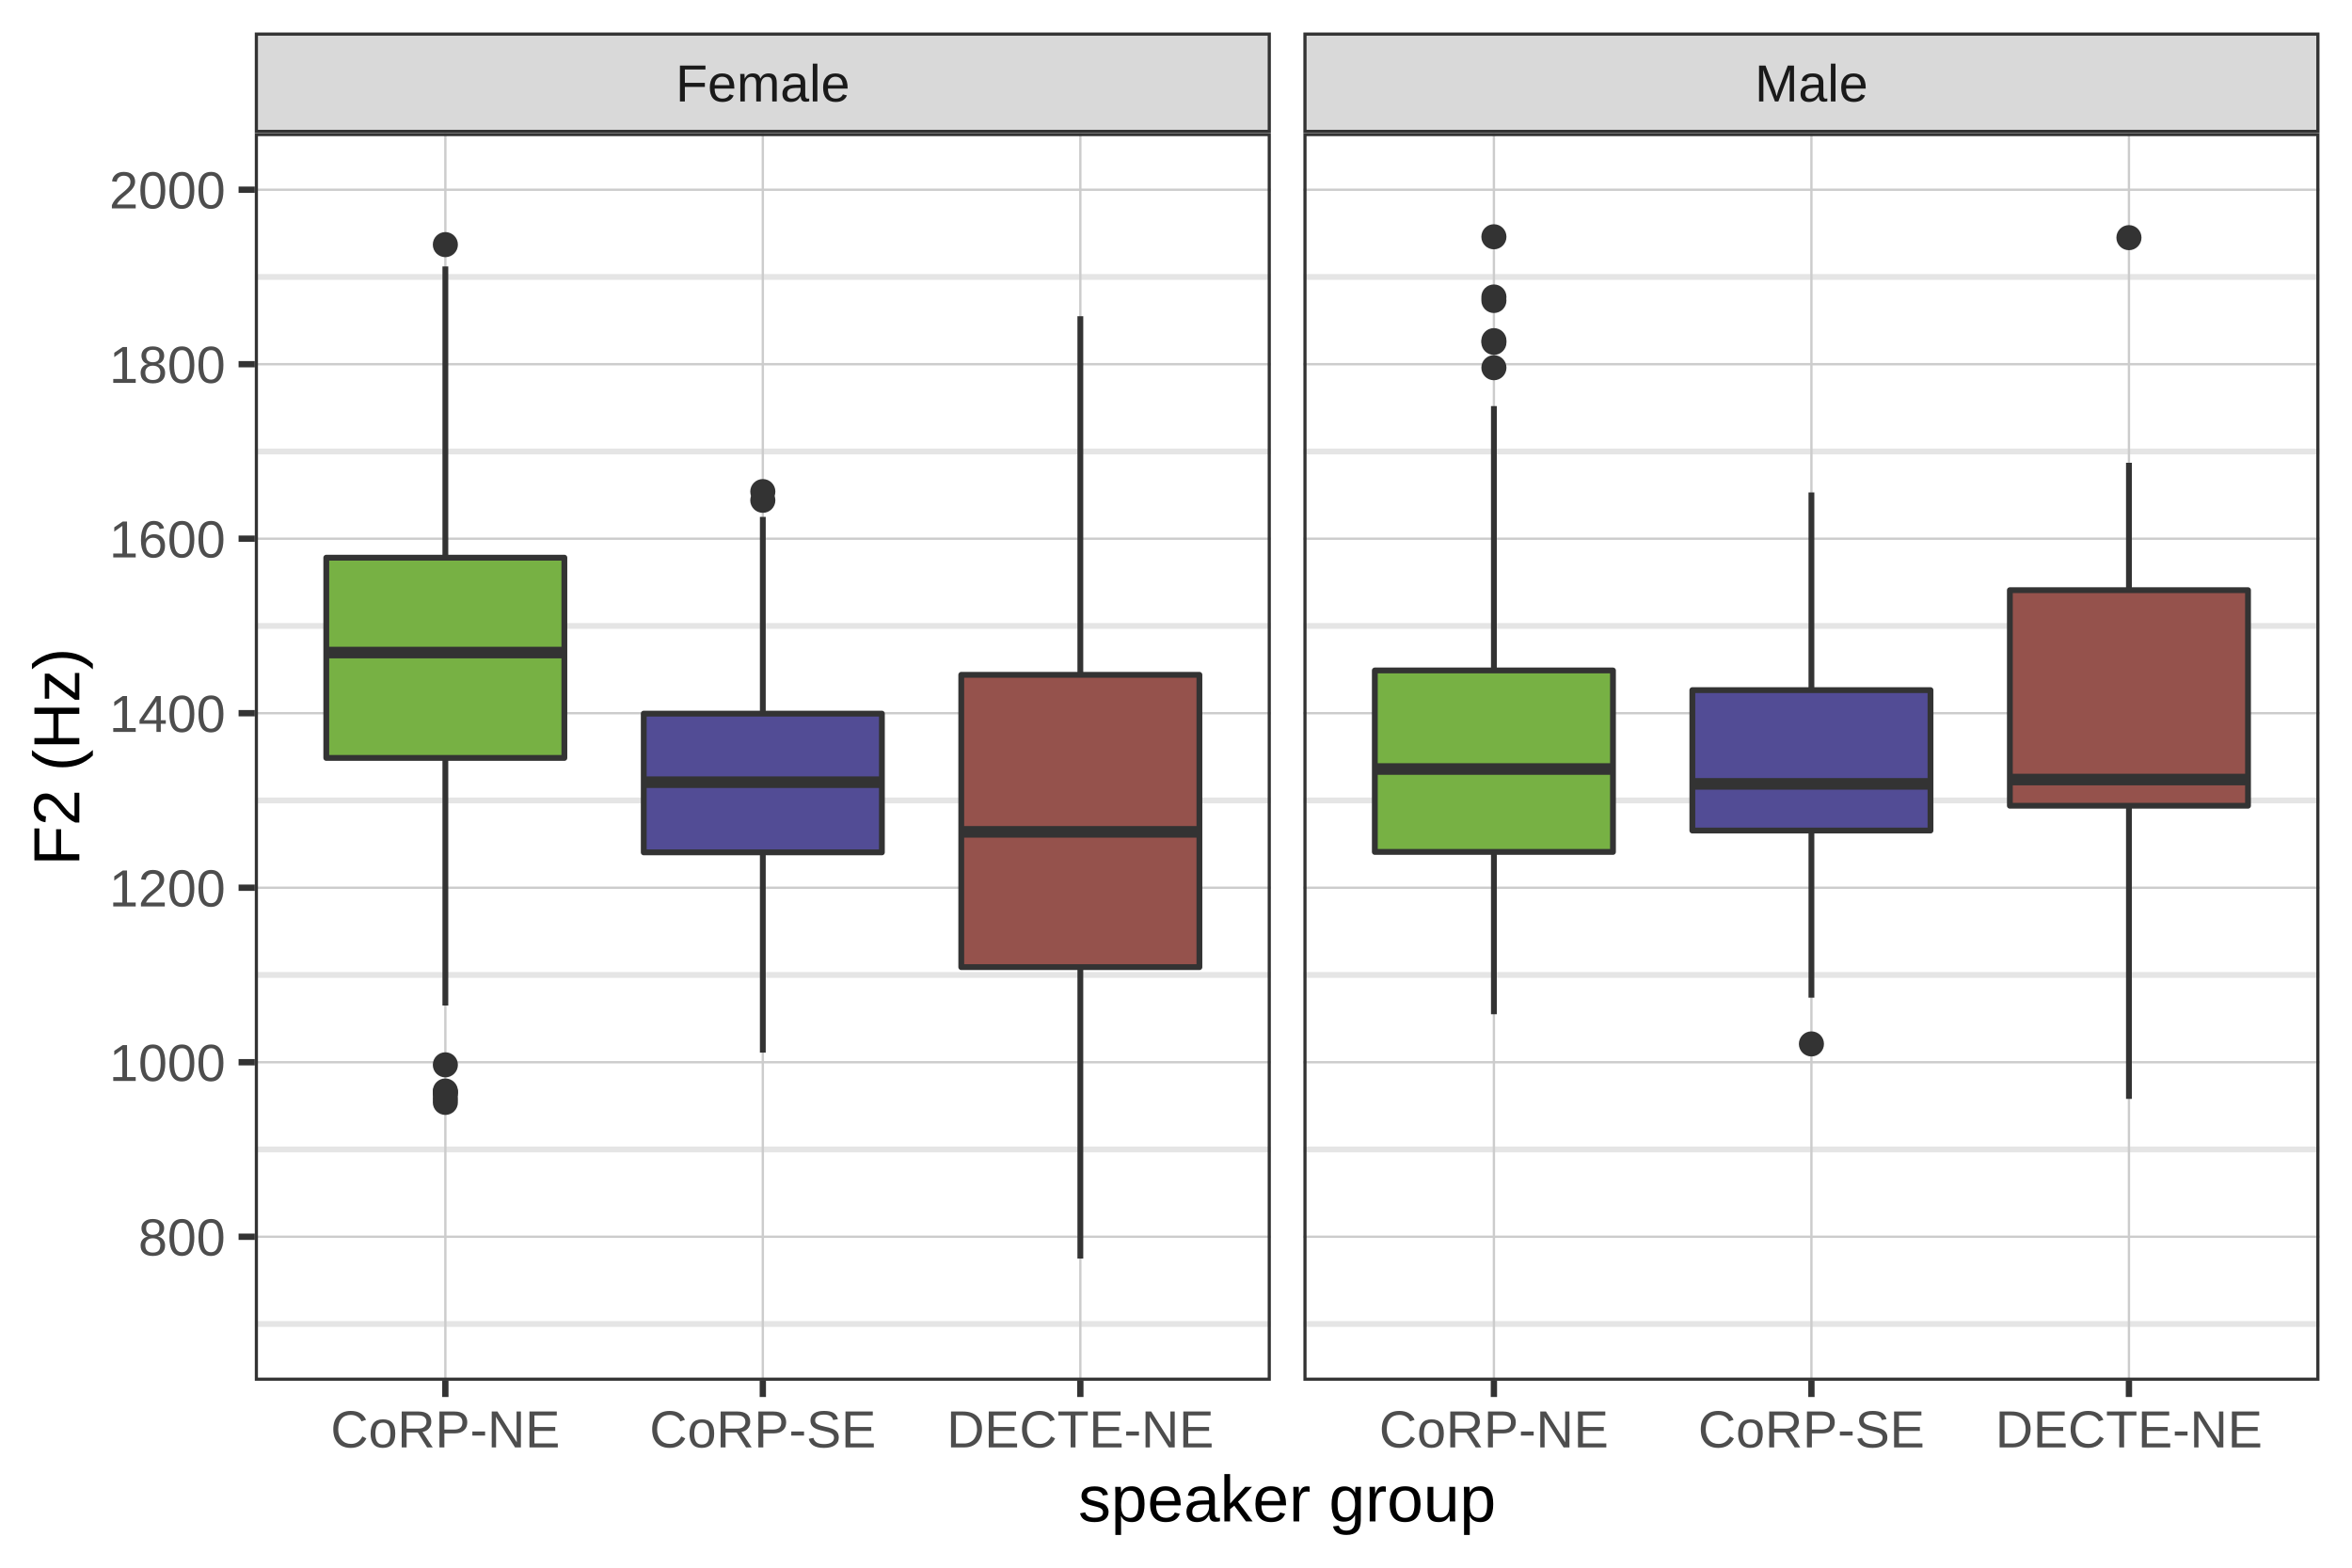
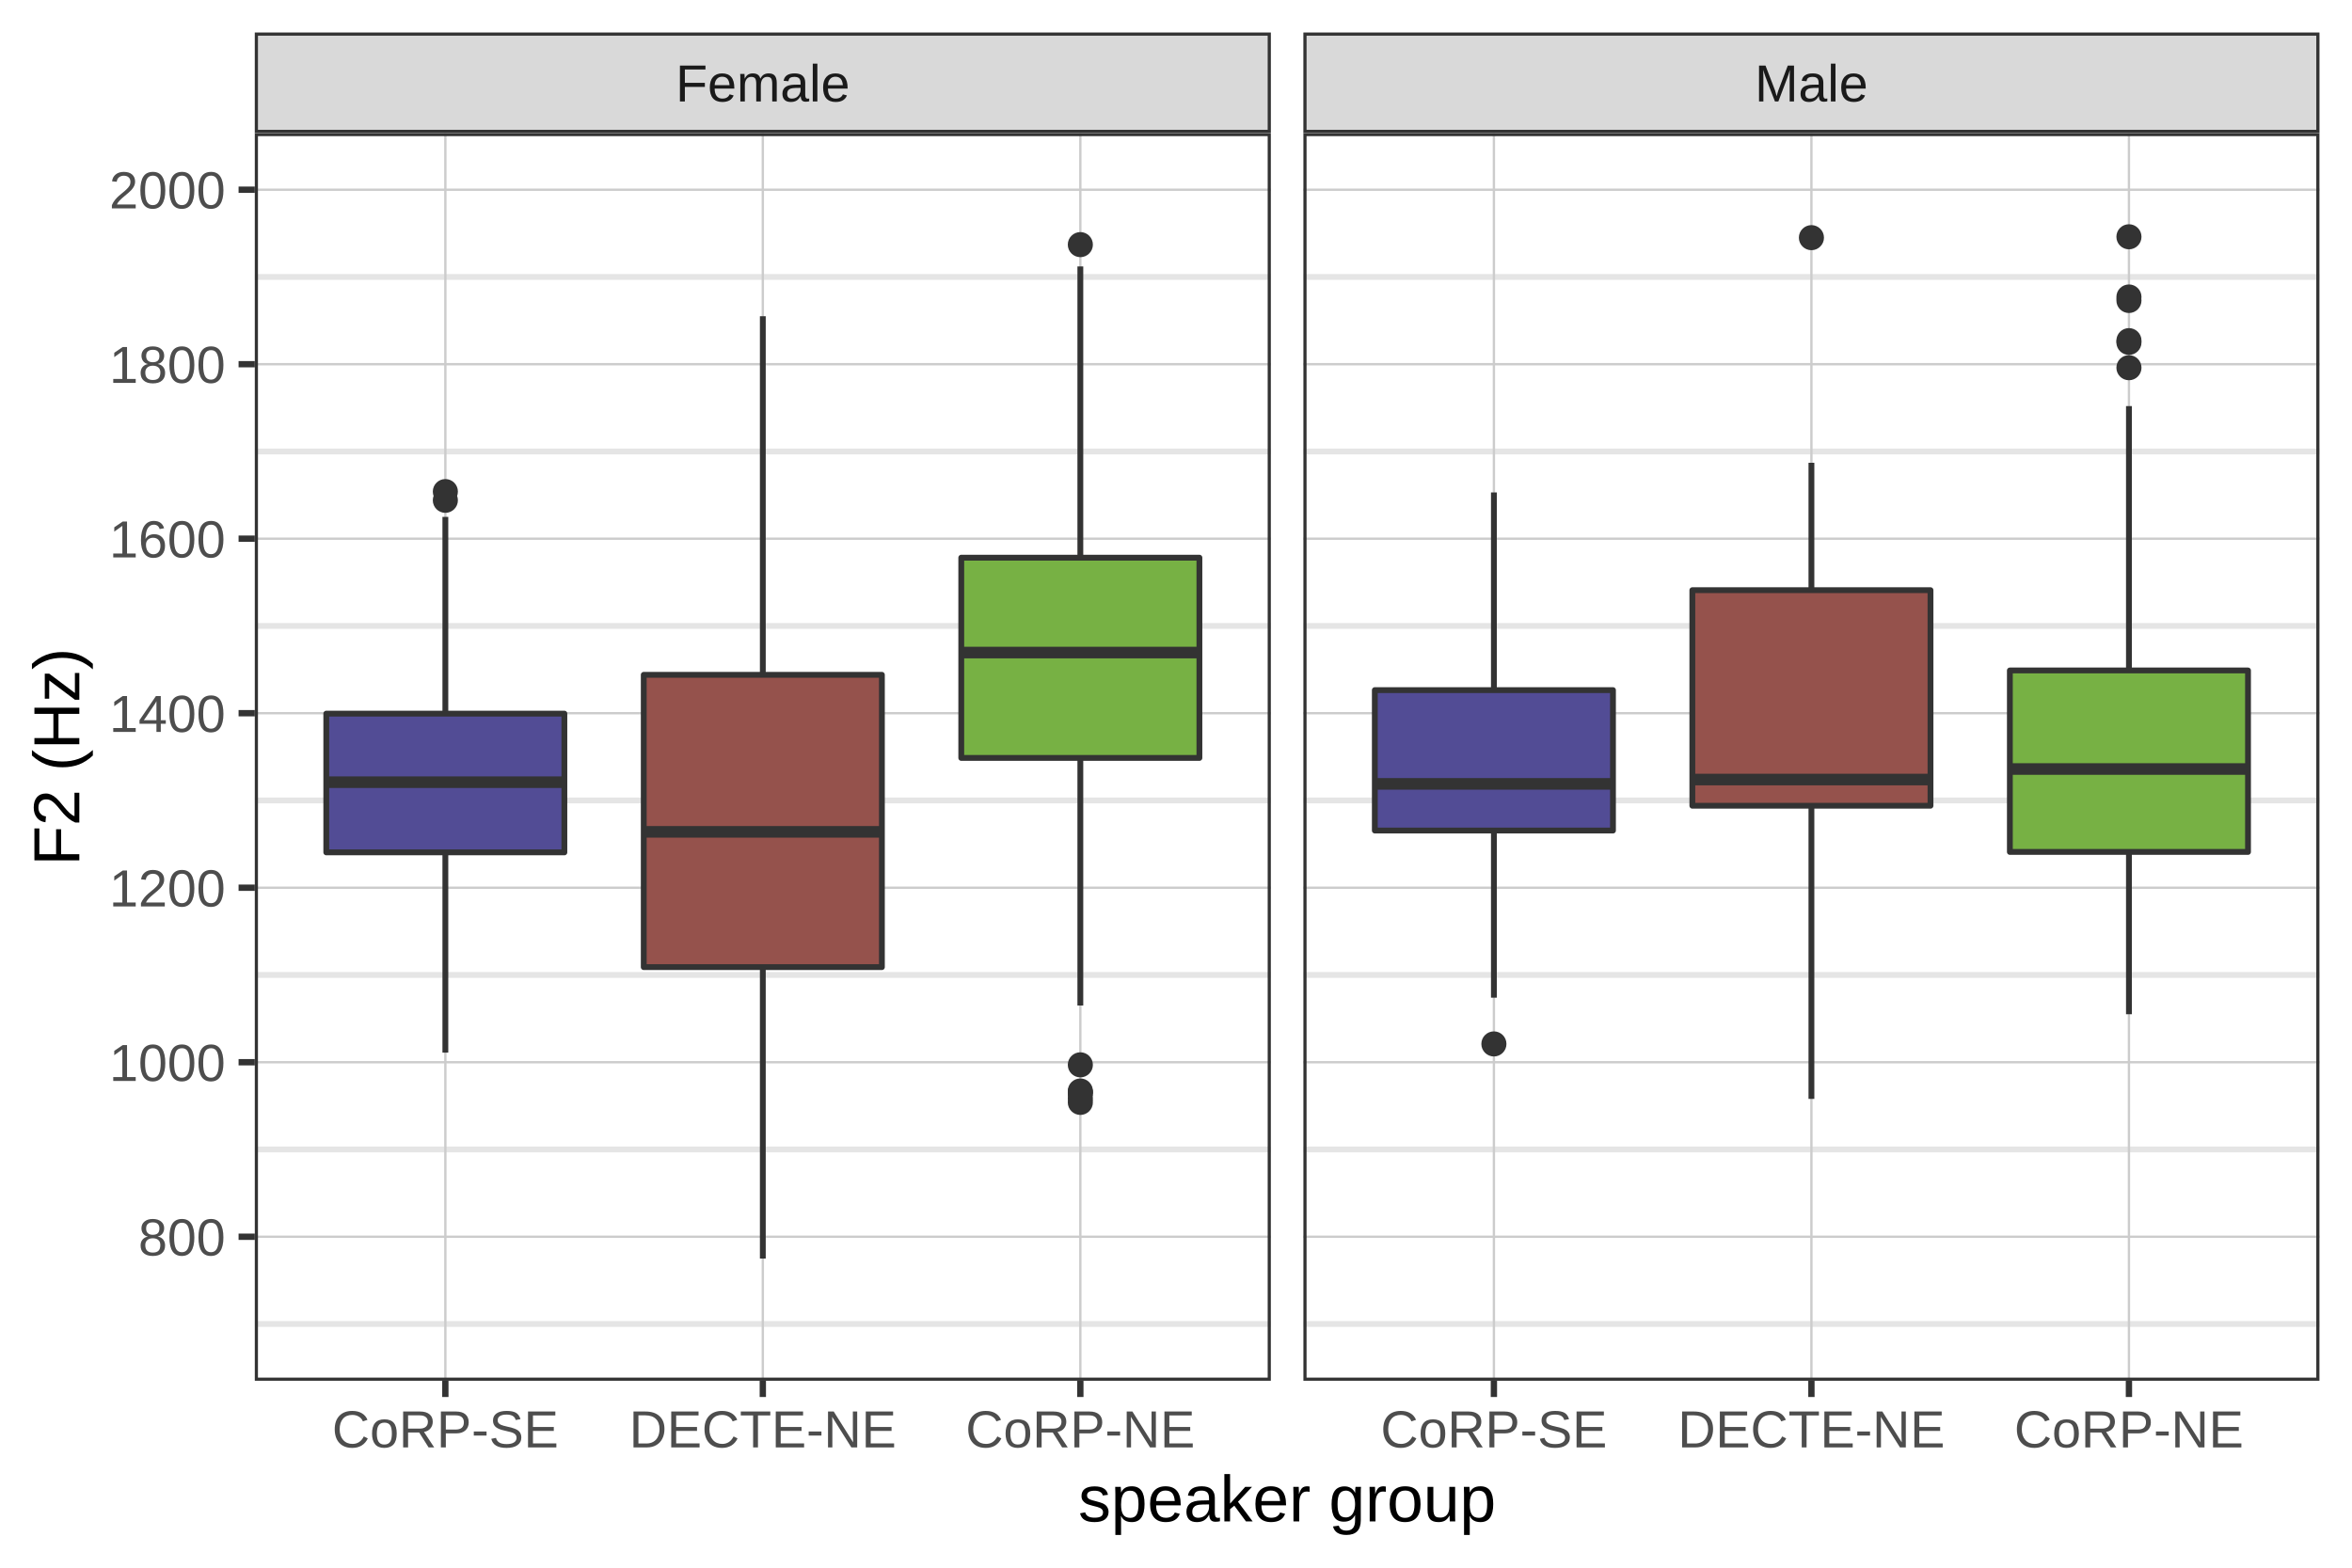
<svg xmlns="http://www.w3.org/2000/svg" class="svglite" width="432.00pt" height="288.00pt" viewBox="0 0 432.00 288.00">
  <defs>
    <style type="text/css">
    .svglite line, .svglite polyline, .svglite polygon, .svglite path, .svglite rect, .svglite circle {
      fill: none;
      stroke: #000000;
      stroke-linecap: round;
      stroke-linejoin: round;
      stroke-miterlimit: 10.00;
    }
  </style>
  </defs>
  <rect width="100%" height="100%" style="stroke: none; fill: none;" />
  <defs>
    <clipPath id="cpMC4wMHw0MzIuMDB8MC4wMHwyODguMDA=">
      <rect x="0.00" y="0.00" width="432.00" height="288.00" />
    </clipPath>
  </defs>
  <g clip-path="url(#cpMC4wMHw0MzIuMDB8MC4wMHwyODguMDA=)">
    <rect x="0.00" y="0.00" width="432.00" height="288.00" style="stroke-width: 1.16; stroke: none;" />
  </g>
  <defs>
    <clipPath id="cpNDYuODB8MjMzLjQyfDI0LjQzfDI1My42NQ==">
      <rect x="46.80" y="24.43" width="186.62" height="229.23" />
    </clipPath>
  </defs>
  <g clip-path="url(#cpNDYuODB8MjMzLjQyfDI0LjQzfDI1My42NQ==)">
    <rect x="46.80" y="24.43" width="186.62" height="229.23" style="stroke-width: 1.16; stroke: none;" />
    <polyline points="46.80,243.23 233.42,243.23 " style="stroke-width: 1.07; stroke: #E5E5E5; stroke-linecap: butt;" />
    <polyline points="46.80,211.17 233.42,211.17 " style="stroke-width: 1.07; stroke: #E5E5E5; stroke-linecap: butt;" />
    <polyline points="46.80,179.11 233.42,179.11 " style="stroke-width: 1.07; stroke: #E5E5E5; stroke-linecap: butt;" />
    <polyline points="46.80,147.05 233.42,147.05 " style="stroke-width: 1.07; stroke: #E5E5E5; stroke-linecap: butt;" />
    <polyline points="46.80,114.99 233.42,114.99 " style="stroke-width: 1.07; stroke: #E5E5E5; stroke-linecap: butt;" />
    <polyline points="46.80,82.94 233.42,82.94 " style="stroke-width: 1.07; stroke: #E5E5E5; stroke-linecap: butt;" />
    <polyline points="46.80,50.88 233.42,50.88 " style="stroke-width: 1.07; stroke: #E5E5E5; stroke-linecap: butt;" />
    <polyline points="46.80,227.20 233.42,227.20 " style="stroke-width: 0.43; stroke: #CCCCCC; stroke-linecap: butt;" />
    <polyline points="46.80,195.14 233.42,195.14 " style="stroke-width: 0.43; stroke: #CCCCCC; stroke-linecap: butt;" />
    <polyline points="46.80,163.08 233.42,163.08 " style="stroke-width: 0.43; stroke: #CCCCCC; stroke-linecap: butt;" />
    <polyline points="46.80,131.02 233.42,131.02 " style="stroke-width: 0.43; stroke: #CCCCCC; stroke-linecap: butt;" />
    <polyline points="46.80,98.96 233.42,98.96 " style="stroke-width: 0.43; stroke: #CCCCCC; stroke-linecap: butt;" />
    <polyline points="46.80,66.91 233.42,66.91 " style="stroke-width: 0.43; stroke: #CCCCCC; stroke-linecap: butt;" />
    <polyline points="46.80,34.85 233.42,34.85 " style="stroke-width: 0.43; stroke: #CCCCCC; stroke-linecap: butt;" />
    <polyline points="81.80,253.65 81.80,24.43 " style="stroke-width: 0.43; stroke: #CCCCCC; stroke-linecap: butt;" />
    <polyline points="140.11,253.65 140.11,24.43 " style="stroke-width: 0.43; stroke: #CCCCCC; stroke-linecap: butt;" />
    <polyline points="198.43,253.65 198.43,24.43 " style="stroke-width: 0.43; stroke: #CCCCCC; stroke-linecap: butt;" />
-     <circle cx="81.80" cy="44.94" r="1.95" style="stroke-width: 0.71; stroke: #333333; fill: #333333;" />
-     <circle cx="81.80" cy="200.43" r="1.95" style="stroke-width: 0.71; stroke: #333333; fill: #333333;" />
-     <circle cx="81.80" cy="200.75" r="1.95" style="stroke-width: 0.71; stroke: #333333; fill: #333333;" />
-     <circle cx="81.80" cy="195.62" r="1.95" style="stroke-width: 0.71; stroke: #333333; fill: #333333;" />
-     <circle cx="81.80" cy="202.52" r="1.95" style="stroke-width: 0.71; stroke: #333333; fill: #333333;" />
-     <circle cx="81.80" cy="201.72" r="1.95" style="stroke-width: 0.71; stroke: #333333; fill: #333333;" />
-     <circle cx="81.80" cy="200.75" r="1.95" style="stroke-width: 0.71; stroke: #333333; fill: #333333;" />
-     <line x1="81.80" y1="102.45" x2="81.80" y2="48.95" style="stroke-width: 1.07; stroke: #333333; stroke-linecap: butt;" />
-     <line x1="81.80" y1="139.24" x2="81.80" y2="184.72" style="stroke-width: 1.07; stroke: #333333; stroke-linecap: butt;" />
-     <polygon points="59.93,102.45 59.93,139.24 103.66,139.24 103.66,102.45 59.93,102.45 " style="stroke-width: 1.07; stroke: #333333; fill: #77B144;" />
-     <line x1="59.93" y1="119.88" x2="103.66" y2="119.88" style="stroke-width: 2.13; stroke: #333333; stroke-linecap: butt;" />
-     <circle cx="140.11" cy="91.91" r="1.95" style="stroke-width: 0.71; stroke: #333333; fill: #333333;" />
-     <circle cx="140.11" cy="90.31" r="1.95" style="stroke-width: 0.71; stroke: #333333; fill: #333333;" />
-     <line x1="140.11" y1="131.10" x2="140.11" y2="94.96" style="stroke-width: 1.07; stroke: #333333; stroke-linecap: butt;" />
-     <line x1="140.11" y1="156.59" x2="140.11" y2="193.38" style="stroke-width: 1.07; stroke: #333333; stroke-linecap: butt;" />
-     <polygon points="118.24,131.10 118.24,156.59 161.98,156.59 161.98,131.10 118.24,131.10 " style="stroke-width: 1.07; stroke: #333333; fill: #524C95;" />
-     <line x1="118.24" y1="143.69" x2="161.98" y2="143.69" style="stroke-width: 2.13; stroke: #333333; stroke-linecap: butt;" />
-     <line x1="198.43" y1="123.97" x2="198.43" y2="58.09" style="stroke-width: 1.07; stroke: #333333; stroke-linecap: butt;" />
-     <line x1="198.43" y1="177.67" x2="198.43" y2="231.21" style="stroke-width: 1.07; stroke: #333333; stroke-linecap: butt;" />
-     <polygon points="176.56,123.97 176.56,177.67 220.30,177.67 220.30,123.97 176.56,123.97 " style="stroke-width: 1.07; stroke: #333333; fill: #95524C;" />
-     <line x1="176.56" y1="152.82" x2="220.30" y2="152.82" style="stroke-width: 2.13; stroke: #333333; stroke-linecap: butt;" />
+     <circle cx="81.80" cy="91.91" r="1.95" style="stroke-width: 0.71; stroke: #333333; fill: #333333;" />
+     <circle cx="81.80" cy="90.31" r="1.95" style="stroke-width: 0.71; stroke: #333333; fill: #333333;" />
+     <line x1="81.80" y1="131.10" x2="81.80" y2="94.96" style="stroke-width: 1.07; stroke: #333333; stroke-linecap: butt;" />
+     <line x1="81.80" y1="156.59" x2="81.80" y2="193.38" style="stroke-width: 1.07; stroke: #333333; stroke-linecap: butt;" />
+     <polygon points="59.93,131.10 59.93,156.59 103.66,156.59 103.66,131.10 59.93,131.10 " style="stroke-width: 1.07; stroke: #333333; fill: #524C95;" />
+     <line x1="59.93" y1="143.69" x2="103.66" y2="143.69" style="stroke-width: 2.13; stroke: #333333; stroke-linecap: butt;" />
+     <line x1="140.11" y1="123.97" x2="140.11" y2="58.09" style="stroke-width: 1.07; stroke: #333333; stroke-linecap: butt;" />
+     <line x1="140.11" y1="177.67" x2="140.11" y2="231.21" style="stroke-width: 1.07; stroke: #333333; stroke-linecap: butt;" />
+     <polygon points="118.24,123.97 118.24,177.67 161.98,177.67 161.98,123.97 118.24,123.97 " style="stroke-width: 1.07; stroke: #333333; fill: #95524C;" />
+     <line x1="118.24" y1="152.82" x2="161.98" y2="152.82" style="stroke-width: 2.13; stroke: #333333; stroke-linecap: butt;" />
+     <circle cx="198.43" cy="44.94" r="1.95" style="stroke-width: 0.71; stroke: #333333; fill: #333333;" />
+     <circle cx="198.43" cy="200.43" r="1.95" style="stroke-width: 0.71; stroke: #333333; fill: #333333;" />
+     <circle cx="198.43" cy="200.75" r="1.95" style="stroke-width: 0.71; stroke: #333333; fill: #333333;" />
+     <circle cx="198.43" cy="195.62" r="1.95" style="stroke-width: 0.71; stroke: #333333; fill: #333333;" />
+     <circle cx="198.43" cy="202.52" r="1.95" style="stroke-width: 0.71; stroke: #333333; fill: #333333;" />
+     <circle cx="198.43" cy="201.72" r="1.95" style="stroke-width: 0.71; stroke: #333333; fill: #333333;" />
+     <circle cx="198.43" cy="200.75" r="1.95" style="stroke-width: 0.71; stroke: #333333; fill: #333333;" />
+     <line x1="198.43" y1="102.45" x2="198.43" y2="48.95" style="stroke-width: 1.07; stroke: #333333; stroke-linecap: butt;" />
+     <line x1="198.43" y1="139.24" x2="198.43" y2="184.72" style="stroke-width: 1.07; stroke: #333333; stroke-linecap: butt;" />
+     <polygon points="176.56,102.45 176.56,139.24 220.30,139.24 220.30,102.45 176.56,102.45 " style="stroke-width: 1.07; stroke: #333333; fill: #77B144;" />
+     <line x1="176.56" y1="119.88" x2="220.30" y2="119.88" style="stroke-width: 2.13; stroke: #333333; stroke-linecap: butt;" />
    <rect x="46.80" y="24.43" width="186.62" height="229.23" style="stroke-width: 1.16; stroke: #333333;" />
  </g>
  <g clip-path="url(#cpMC4wMHw0MzIuMDB8MC4wMHwyODguMDA=)">
</g>
  <defs>
    <clipPath id="cpMjM5LjQwfDQyNi4wMnwyNC40M3wyNTMuNjU=">
      <rect x="239.40" y="24.43" width="186.62" height="229.23" />
    </clipPath>
  </defs>
  <g clip-path="url(#cpMjM5LjQwfDQyNi4wMnwyNC40M3wyNTMuNjU=)">
    <rect x="239.40" y="24.43" width="186.62" height="229.23" style="stroke-width: 1.16; stroke: none;" />
    <polyline points="239.40,243.23 426.02,243.23 " style="stroke-width: 1.07; stroke: #E5E5E5; stroke-linecap: butt;" />
    <polyline points="239.40,211.17 426.02,211.17 " style="stroke-width: 1.07; stroke: #E5E5E5; stroke-linecap: butt;" />
    <polyline points="239.40,179.11 426.02,179.11 " style="stroke-width: 1.07; stroke: #E5E5E5; stroke-linecap: butt;" />
    <polyline points="239.40,147.05 426.02,147.05 " style="stroke-width: 1.07; stroke: #E5E5E5; stroke-linecap: butt;" />
    <polyline points="239.40,114.99 426.02,114.99 " style="stroke-width: 1.07; stroke: #E5E5E5; stroke-linecap: butt;" />
    <polyline points="239.40,82.94 426.02,82.94 " style="stroke-width: 1.07; stroke: #E5E5E5; stroke-linecap: butt;" />
    <polyline points="239.40,50.88 426.02,50.88 " style="stroke-width: 1.07; stroke: #E5E5E5; stroke-linecap: butt;" />
    <polyline points="239.40,227.20 426.02,227.20 " style="stroke-width: 0.43; stroke: #CCCCCC; stroke-linecap: butt;" />
    <polyline points="239.40,195.14 426.02,195.14 " style="stroke-width: 0.43; stroke: #CCCCCC; stroke-linecap: butt;" />
    <polyline points="239.40,163.08 426.02,163.08 " style="stroke-width: 0.43; stroke: #CCCCCC; stroke-linecap: butt;" />
    <polyline points="239.40,131.02 426.02,131.02 " style="stroke-width: 0.43; stroke: #CCCCCC; stroke-linecap: butt;" />
    <polyline points="239.40,98.96 426.02,98.96 " style="stroke-width: 0.43; stroke: #CCCCCC; stroke-linecap: butt;" />
    <polyline points="239.40,66.91 426.02,66.91 " style="stroke-width: 0.43; stroke: #CCCCCC; stroke-linecap: butt;" />
    <polyline points="239.40,34.85 426.02,34.85 " style="stroke-width: 0.43; stroke: #CCCCCC; stroke-linecap: butt;" />
    <polyline points="274.39,253.65 274.39,24.43 " style="stroke-width: 0.43; stroke: #CCCCCC; stroke-linecap: butt;" />
    <polyline points="332.71,253.65 332.71,24.43 " style="stroke-width: 0.43; stroke: #CCCCCC; stroke-linecap: butt;" />
    <polyline points="391.03,253.65 391.03,24.43 " style="stroke-width: 0.43; stroke: #CCCCCC; stroke-linecap: butt;" />
-     <circle cx="274.39" cy="54.56" r="1.95" style="stroke-width: 0.71; stroke: #333333; fill: #333333;" />
-     <circle cx="274.39" cy="43.50" r="1.95" style="stroke-width: 0.71; stroke: #333333; fill: #333333;" />
-     <circle cx="274.39" cy="62.58" r="1.95" style="stroke-width: 0.71; stroke: #333333; fill: #333333;" />
-     <circle cx="274.39" cy="55.20" r="1.95" style="stroke-width: 0.71; stroke: #333333; fill: #333333;" />
-     <circle cx="274.39" cy="67.55" r="1.95" style="stroke-width: 0.71; stroke: #333333; fill: #333333;" />
-     <circle cx="274.39" cy="62.90" r="1.95" style="stroke-width: 0.71; stroke: #333333; fill: #333333;" />
-     <line x1="274.39" y1="123.17" x2="274.39" y2="74.60" style="stroke-width: 1.07; stroke: #333333; stroke-linecap: butt;" />
-     <line x1="274.39" y1="156.51" x2="274.39" y2="186.33" style="stroke-width: 1.07; stroke: #333333; stroke-linecap: butt;" />
-     <polygon points="252.52,123.17 252.52,156.51 296.26,156.51 296.26,123.17 252.52,123.17 " style="stroke-width: 1.07; stroke: #333333; fill: #77B144;" />
-     <line x1="252.52" y1="141.28" x2="296.26" y2="141.28" style="stroke-width: 2.13; stroke: #333333; stroke-linecap: butt;" />
-     <circle cx="332.71" cy="191.78" r="1.95" style="stroke-width: 0.71; stroke: #333333; fill: #333333;" />
-     <line x1="332.71" y1="126.78" x2="332.71" y2="90.47" style="stroke-width: 1.07; stroke: #333333; stroke-linecap: butt;" />
-     <line x1="332.71" y1="152.58" x2="332.71" y2="183.28" style="stroke-width: 1.07; stroke: #333333; stroke-linecap: butt;" />
-     <polygon points="310.84,126.78 310.84,152.58 354.58,152.58 354.58,126.78 310.84,126.78 " style="stroke-width: 1.07; stroke: #333333; fill: #524C95;" />
-     <line x1="310.84" y1="144.01" x2="354.58" y2="144.01" style="stroke-width: 2.13; stroke: #333333; stroke-linecap: butt;" />
-     <circle cx="391.03" cy="43.66" r="1.95" style="stroke-width: 0.71; stroke: #333333; fill: #333333;" />
-     <line x1="391.03" y1="108.42" x2="391.03" y2="85.02" style="stroke-width: 1.07; stroke: #333333; stroke-linecap: butt;" />
-     <line x1="391.03" y1="148.02" x2="391.03" y2="201.88" style="stroke-width: 1.07; stroke: #333333; stroke-linecap: butt;" />
-     <polygon points="369.16,108.42 369.16,148.02 412.90,148.02 412.90,108.42 369.16,108.42 " style="stroke-width: 1.07; stroke: #333333; fill: #95524C;" />
-     <line x1="369.16" y1="143.21" x2="412.90" y2="143.21" style="stroke-width: 2.13; stroke: #333333; stroke-linecap: butt;" />
+     <circle cx="274.39" cy="191.78" r="1.95" style="stroke-width: 0.71; stroke: #333333; fill: #333333;" />
+     <line x1="274.39" y1="126.78" x2="274.39" y2="90.47" style="stroke-width: 1.07; stroke: #333333; stroke-linecap: butt;" />
+     <line x1="274.39" y1="152.58" x2="274.39" y2="183.28" style="stroke-width: 1.07; stroke: #333333; stroke-linecap: butt;" />
+     <polygon points="252.52,126.78 252.52,152.58 296.26,152.58 296.26,126.78 252.52,126.78 " style="stroke-width: 1.07; stroke: #333333; fill: #524C95;" />
+     <line x1="252.52" y1="144.01" x2="296.26" y2="144.01" style="stroke-width: 2.13; stroke: #333333; stroke-linecap: butt;" />
+     <circle cx="332.71" cy="43.66" r="1.95" style="stroke-width: 0.71; stroke: #333333; fill: #333333;" />
+     <line x1="332.71" y1="108.42" x2="332.71" y2="85.02" style="stroke-width: 1.07; stroke: #333333; stroke-linecap: butt;" />
+     <line x1="332.71" y1="148.02" x2="332.71" y2="201.88" style="stroke-width: 1.07; stroke: #333333; stroke-linecap: butt;" />
+     <polygon points="310.84,108.42 310.84,148.02 354.58,148.02 354.58,108.42 310.84,108.42 " style="stroke-width: 1.07; stroke: #333333; fill: #95524C;" />
+     <line x1="310.84" y1="143.21" x2="354.58" y2="143.21" style="stroke-width: 2.13; stroke: #333333; stroke-linecap: butt;" />
+     <circle cx="391.03" cy="54.56" r="1.95" style="stroke-width: 0.71; stroke: #333333; fill: #333333;" />
+     <circle cx="391.03" cy="43.50" r="1.95" style="stroke-width: 0.71; stroke: #333333; fill: #333333;" />
+     <circle cx="391.03" cy="62.58" r="1.95" style="stroke-width: 0.71; stroke: #333333; fill: #333333;" />
+     <circle cx="391.03" cy="55.20" r="1.95" style="stroke-width: 0.71; stroke: #333333; fill: #333333;" />
+     <circle cx="391.03" cy="67.55" r="1.95" style="stroke-width: 0.71; stroke: #333333; fill: #333333;" />
+     <circle cx="391.03" cy="62.90" r="1.95" style="stroke-width: 0.71; stroke: #333333; fill: #333333;" />
+     <line x1="391.03" y1="123.17" x2="391.03" y2="74.60" style="stroke-width: 1.07; stroke: #333333; stroke-linecap: butt;" />
+     <line x1="391.03" y1="156.51" x2="391.03" y2="186.33" style="stroke-width: 1.07; stroke: #333333; stroke-linecap: butt;" />
+     <polygon points="369.16,123.17 369.16,156.51 412.90,156.51 412.90,123.17 369.16,123.17 " style="stroke-width: 1.07; stroke: #333333; fill: #77B144;" />
+     <line x1="369.16" y1="141.28" x2="412.90" y2="141.28" style="stroke-width: 2.13; stroke: #333333; stroke-linecap: butt;" />
    <rect x="239.40" y="24.43" width="186.62" height="229.23" style="stroke-width: 1.16; stroke: #333333;" />
  </g>
  <g clip-path="url(#cpMC4wMHw0MzIuMDB8MC4wMHwyODguMDA=)">
</g>
  <defs>
    <clipPath id="cpNDYuODB8MjMzLjQyfDUuOTh8MjQuNDM=">
      <rect x="46.80" y="5.98" width="186.62" height="18.45" />
    </clipPath>
  </defs>
  <g clip-path="url(#cpNDYuODB8MjMzLjQyfDUuOTh8MjQuNDM=)">
    <rect x="46.80" y="5.98" width="186.62" height="18.45" style="stroke-width: 1.16; stroke: #333333; fill: #D9D9D9;" />
    <text x="140.11" y="18.64" text-anchor="middle" style="font-size: 9.60px; fill: #1A1A1A; font-family: Arial;" textLength="31.99px" lengthAdjust="spacingAndGlyphs">Female</text>
  </g>
  <g clip-path="url(#cpMC4wMHw0MzIuMDB8MC4wMHwyODguMDA=)">
</g>
  <defs>
    <clipPath id="cpMjM5LjQwfDQyNi4wMnw1Ljk4fDI0LjQz">
      <rect x="239.40" y="5.98" width="186.62" height="18.45" />
    </clipPath>
  </defs>
  <g clip-path="url(#cpMjM5LjQwfDQyNi4wMnw1Ljk4fDI0LjQz)">
    <rect x="239.40" y="5.98" width="186.62" height="18.45" style="stroke-width: 1.16; stroke: #333333; fill: #D9D9D9;" />
    <text x="332.71" y="18.64" text-anchor="middle" style="font-size: 9.60px; fill: #1A1A1A; font-family: Arial;" textLength="20.79px" lengthAdjust="spacingAndGlyphs">Male</text>
  </g>
  <g clip-path="url(#cpMC4wMHw0MzIuMDB8MC4wMHwyODguMDA=)">
    <polyline points="81.80,256.64 81.80,253.65 " style="stroke-width: 1.16; stroke: #333333; stroke-linecap: butt;" />
    <polyline points="140.11,256.64 140.11,253.65 " style="stroke-width: 1.16; stroke: #333333; stroke-linecap: butt;" />
    <polyline points="198.43,256.64 198.43,253.65 " style="stroke-width: 1.16; stroke: #333333; stroke-linecap: butt;" />
-     <text x="81.80" y="265.90" text-anchor="middle" style="font-size: 9.60px; fill: #4D4D4D; font-family: Arial;" textLength="42.10px" lengthAdjust="spacingAndGlyphs">CoRP-NE</text>
-     <text x="140.11" y="265.90" text-anchor="middle" style="font-size: 9.60px; fill: #4D4D4D; font-family: Arial;" textLength="41.57px" lengthAdjust="spacingAndGlyphs">CoRP-SE</text>
-     <text x="198.43" y="265.90" text-anchor="middle" style="font-size: 9.60px; fill: #4D4D4D; font-family: Arial;" textLength="49.02px" lengthAdjust="spacingAndGlyphs">DECTE-NE</text>
+     <text x="81.80" y="265.90" text-anchor="middle" style="font-size: 9.60px; fill: #4D4D4D; font-family: Arial;" textLength="41.57px" lengthAdjust="spacingAndGlyphs">CoRP-SE</text>
+     <text x="140.11" y="265.90" text-anchor="middle" style="font-size: 9.60px; fill: #4D4D4D; font-family: Arial;" textLength="49.02px" lengthAdjust="spacingAndGlyphs">DECTE-NE</text>
+     <text x="198.43" y="265.90" text-anchor="middle" style="font-size: 9.60px; fill: #4D4D4D; font-family: Arial;" textLength="42.10px" lengthAdjust="spacingAndGlyphs">CoRP-NE</text>
    <polyline points="274.39,256.64 274.39,253.65 " style="stroke-width: 1.16; stroke: #333333; stroke-linecap: butt;" />
    <polyline points="332.71,256.64 332.71,253.65 " style="stroke-width: 1.16; stroke: #333333; stroke-linecap: butt;" />
    <polyline points="391.03,256.64 391.03,253.65 " style="stroke-width: 1.16; stroke: #333333; stroke-linecap: butt;" />
-     <text x="274.39" y="265.90" text-anchor="middle" style="font-size: 9.60px; fill: #4D4D4D; font-family: Arial;" textLength="42.10px" lengthAdjust="spacingAndGlyphs">CoRP-NE</text>
-     <text x="332.71" y="265.90" text-anchor="middle" style="font-size: 9.60px; fill: #4D4D4D; font-family: Arial;" textLength="41.57px" lengthAdjust="spacingAndGlyphs">CoRP-SE</text>
-     <text x="391.03" y="265.90" text-anchor="middle" style="font-size: 9.60px; fill: #4D4D4D; font-family: Arial;" textLength="49.02px" lengthAdjust="spacingAndGlyphs">DECTE-NE</text>
+     <text x="274.39" y="265.90" text-anchor="middle" style="font-size: 9.60px; fill: #4D4D4D; font-family: Arial;" textLength="41.57px" lengthAdjust="spacingAndGlyphs">CoRP-SE</text>
+     <text x="332.71" y="265.90" text-anchor="middle" style="font-size: 9.60px; fill: #4D4D4D; font-family: Arial;" textLength="49.02px" lengthAdjust="spacingAndGlyphs">DECTE-NE</text>
+     <text x="391.03" y="265.90" text-anchor="middle" style="font-size: 9.60px; fill: #4D4D4D; font-family: Arial;" textLength="42.10px" lengthAdjust="spacingAndGlyphs">CoRP-NE</text>
    <text x="41.42" y="230.64" text-anchor="end" style="font-size: 9.60px; fill: #4D4D4D; font-family: Arial;" textLength="16.01px" lengthAdjust="spacingAndGlyphs">800</text>
    <text x="41.42" y="198.58" text-anchor="end" style="font-size: 9.60px; fill: #4D4D4D; font-family: Arial;" textLength="21.34px" lengthAdjust="spacingAndGlyphs">1000</text>
    <text x="41.42" y="166.52" text-anchor="end" style="font-size: 9.60px; fill: #4D4D4D; font-family: Arial;" textLength="21.34px" lengthAdjust="spacingAndGlyphs">1200</text>
    <text x="41.42" y="134.46" text-anchor="end" style="font-size: 9.60px; fill: #4D4D4D; font-family: Arial;" textLength="21.34px" lengthAdjust="spacingAndGlyphs">1400</text>
    <text x="41.42" y="102.40" text-anchor="end" style="font-size: 9.60px; fill: #4D4D4D; font-family: Arial;" textLength="21.34px" lengthAdjust="spacingAndGlyphs">1600</text>
    <text x="41.42" y="70.34" text-anchor="end" style="font-size: 9.60px; fill: #4D4D4D; font-family: Arial;" textLength="21.34px" lengthAdjust="spacingAndGlyphs">1800</text>
    <text x="41.42" y="38.28" text-anchor="end" style="font-size: 9.60px; fill: #4D4D4D; font-family: Arial;" textLength="21.34px" lengthAdjust="spacingAndGlyphs">2000</text>
    <polyline points="43.82,227.20 46.80,227.20 " style="stroke-width: 1.16; stroke: #333333; stroke-linecap: butt;" />
    <polyline points="43.82,195.14 46.80,195.14 " style="stroke-width: 1.16; stroke: #333333; stroke-linecap: butt;" />
    <polyline points="43.82,163.08 46.80,163.08 " style="stroke-width: 1.16; stroke: #333333; stroke-linecap: butt;" />
    <polyline points="43.82,131.02 46.80,131.02 " style="stroke-width: 1.16; stroke: #333333; stroke-linecap: butt;" />
    <polyline points="43.82,98.96 46.80,98.96 " style="stroke-width: 1.16; stroke: #333333; stroke-linecap: butt;" />
    <polyline points="43.82,66.91 46.80,66.91 " style="stroke-width: 1.16; stroke: #333333; stroke-linecap: butt;" />
    <polyline points="43.82,34.85 46.80,34.85 " style="stroke-width: 1.16; stroke: #333333; stroke-linecap: butt;" />
    <text x="236.41" y="279.50" text-anchor="middle" style="font-size: 12.00px; font-family: Arial;" textLength="76.73px" lengthAdjust="spacingAndGlyphs">speaker group</text>
    <text transform="translate(14.57,139.04) rotate(-90)" text-anchor="middle" style="font-size: 12.00px; font-family: Arial;" textLength="40.00px" lengthAdjust="spacingAndGlyphs">F2 (Hz)</text>
  </g>
</svg>
